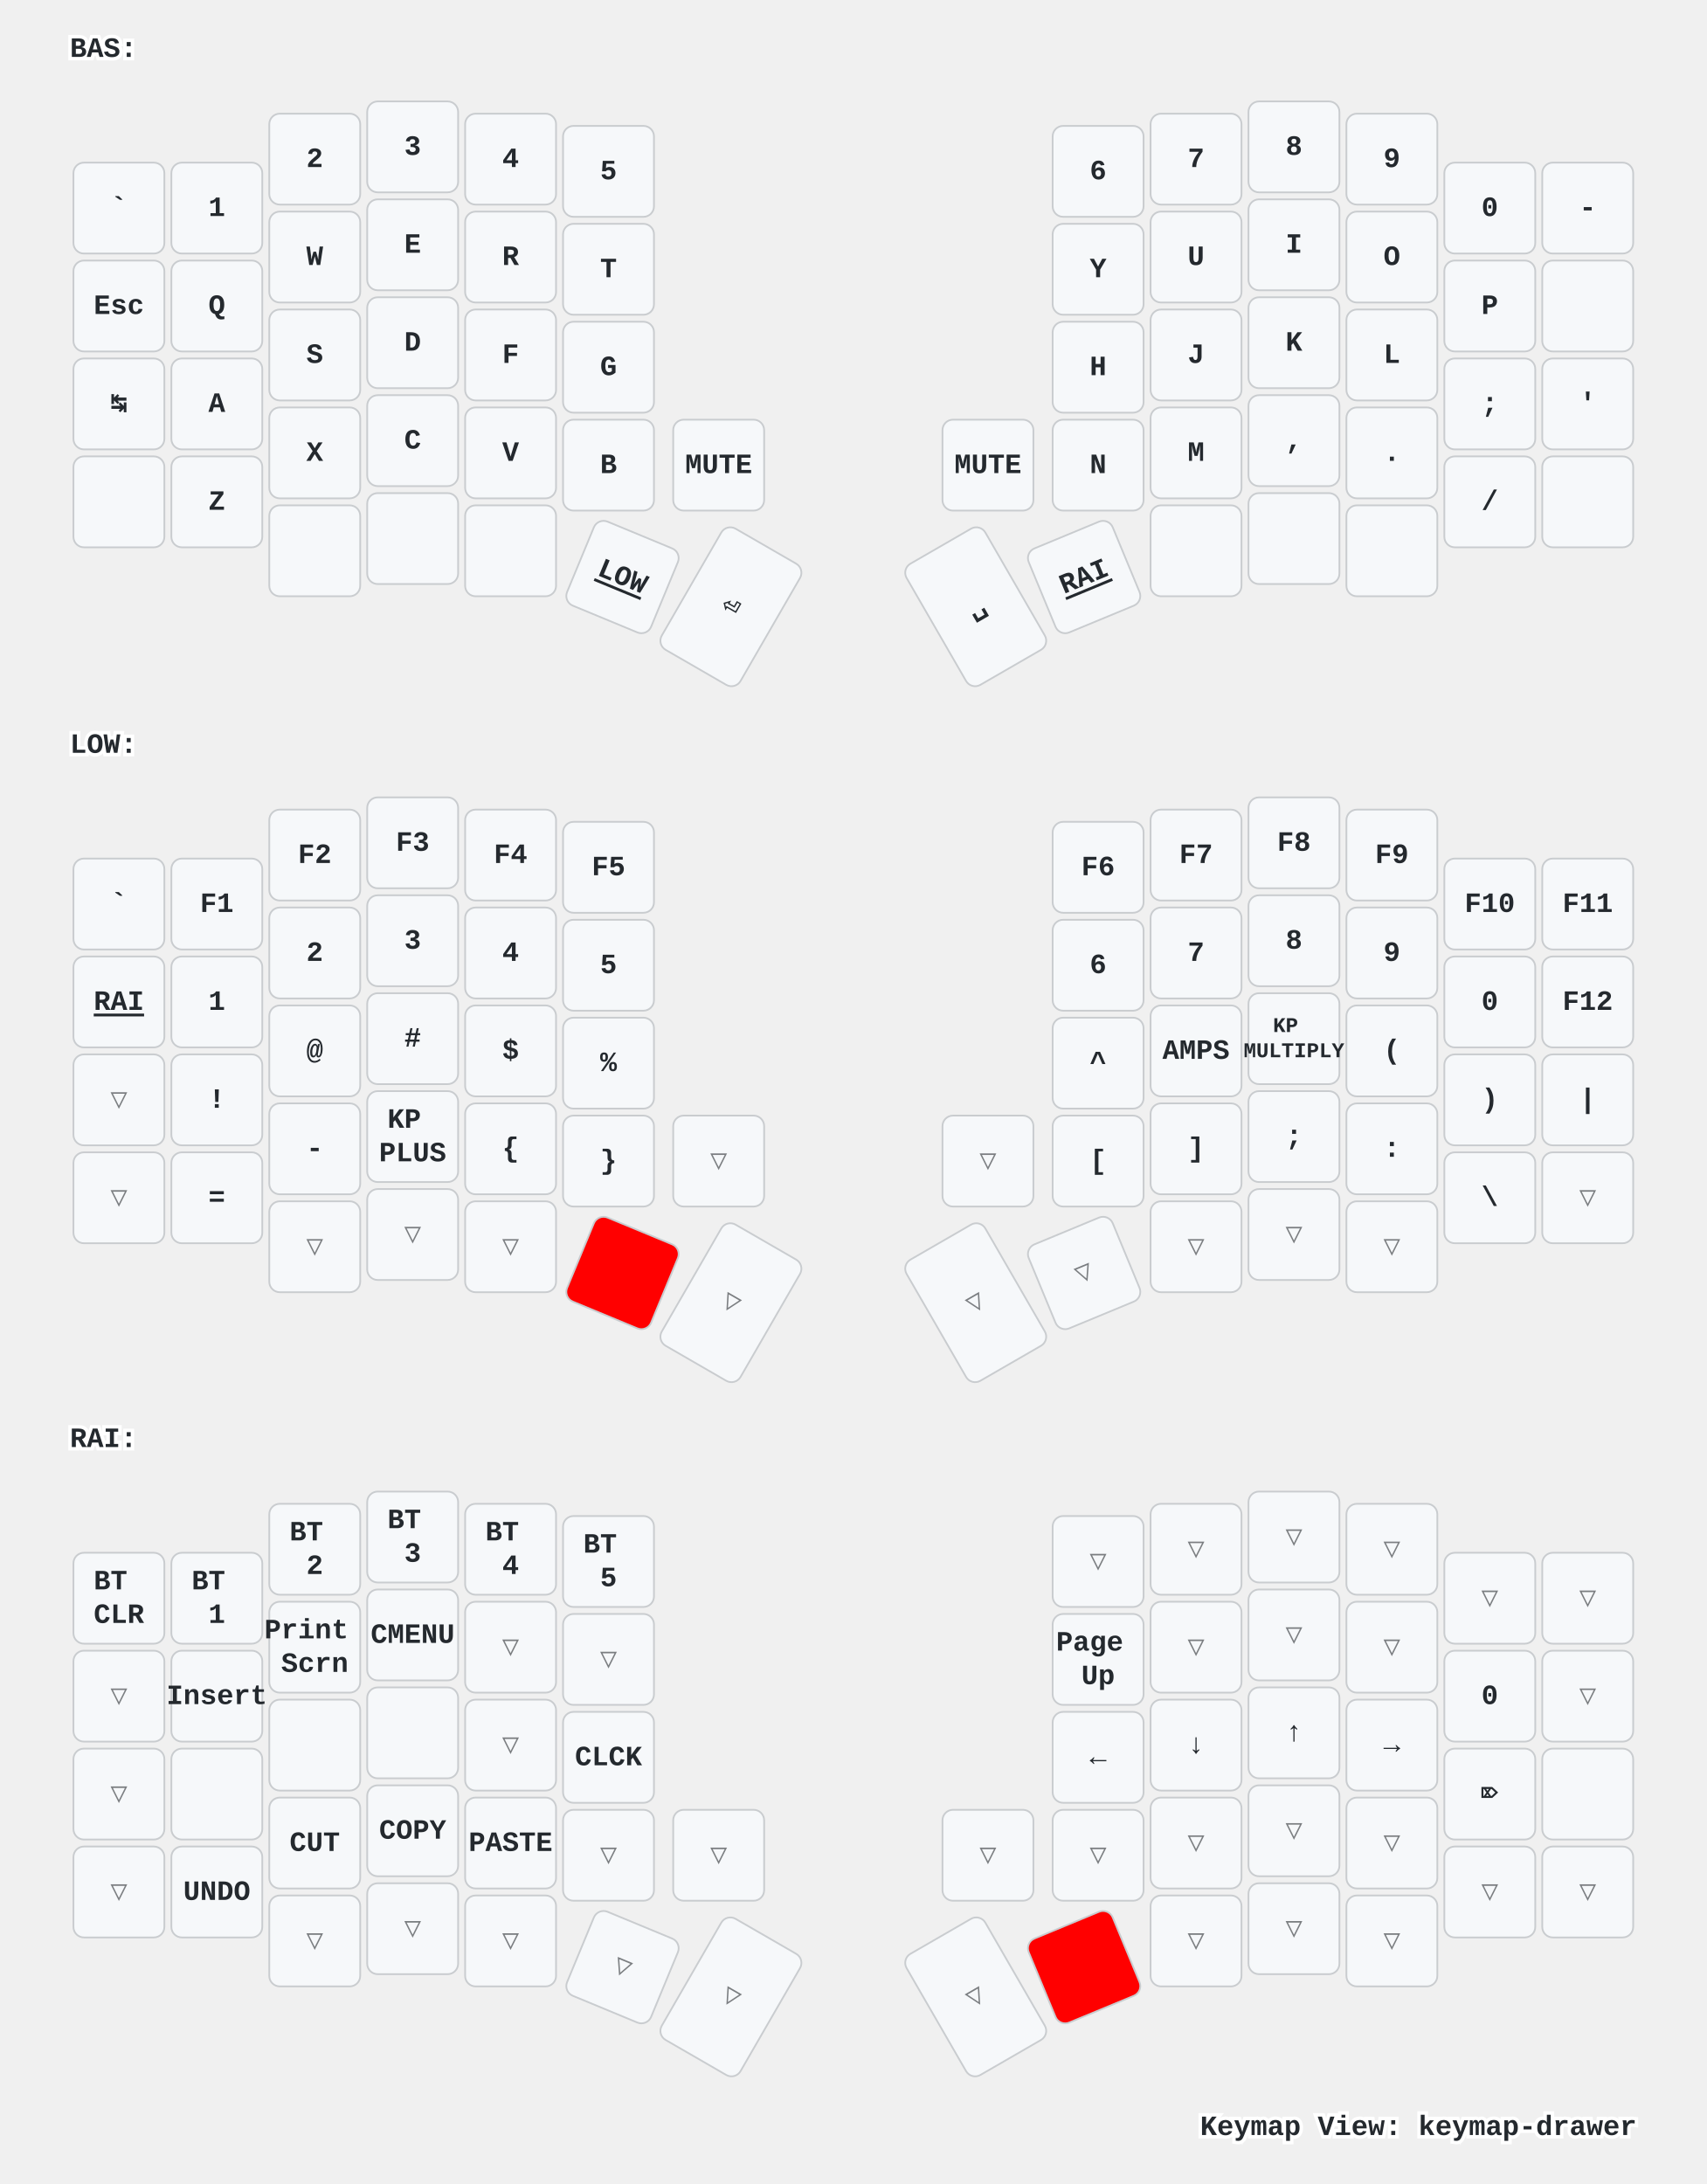
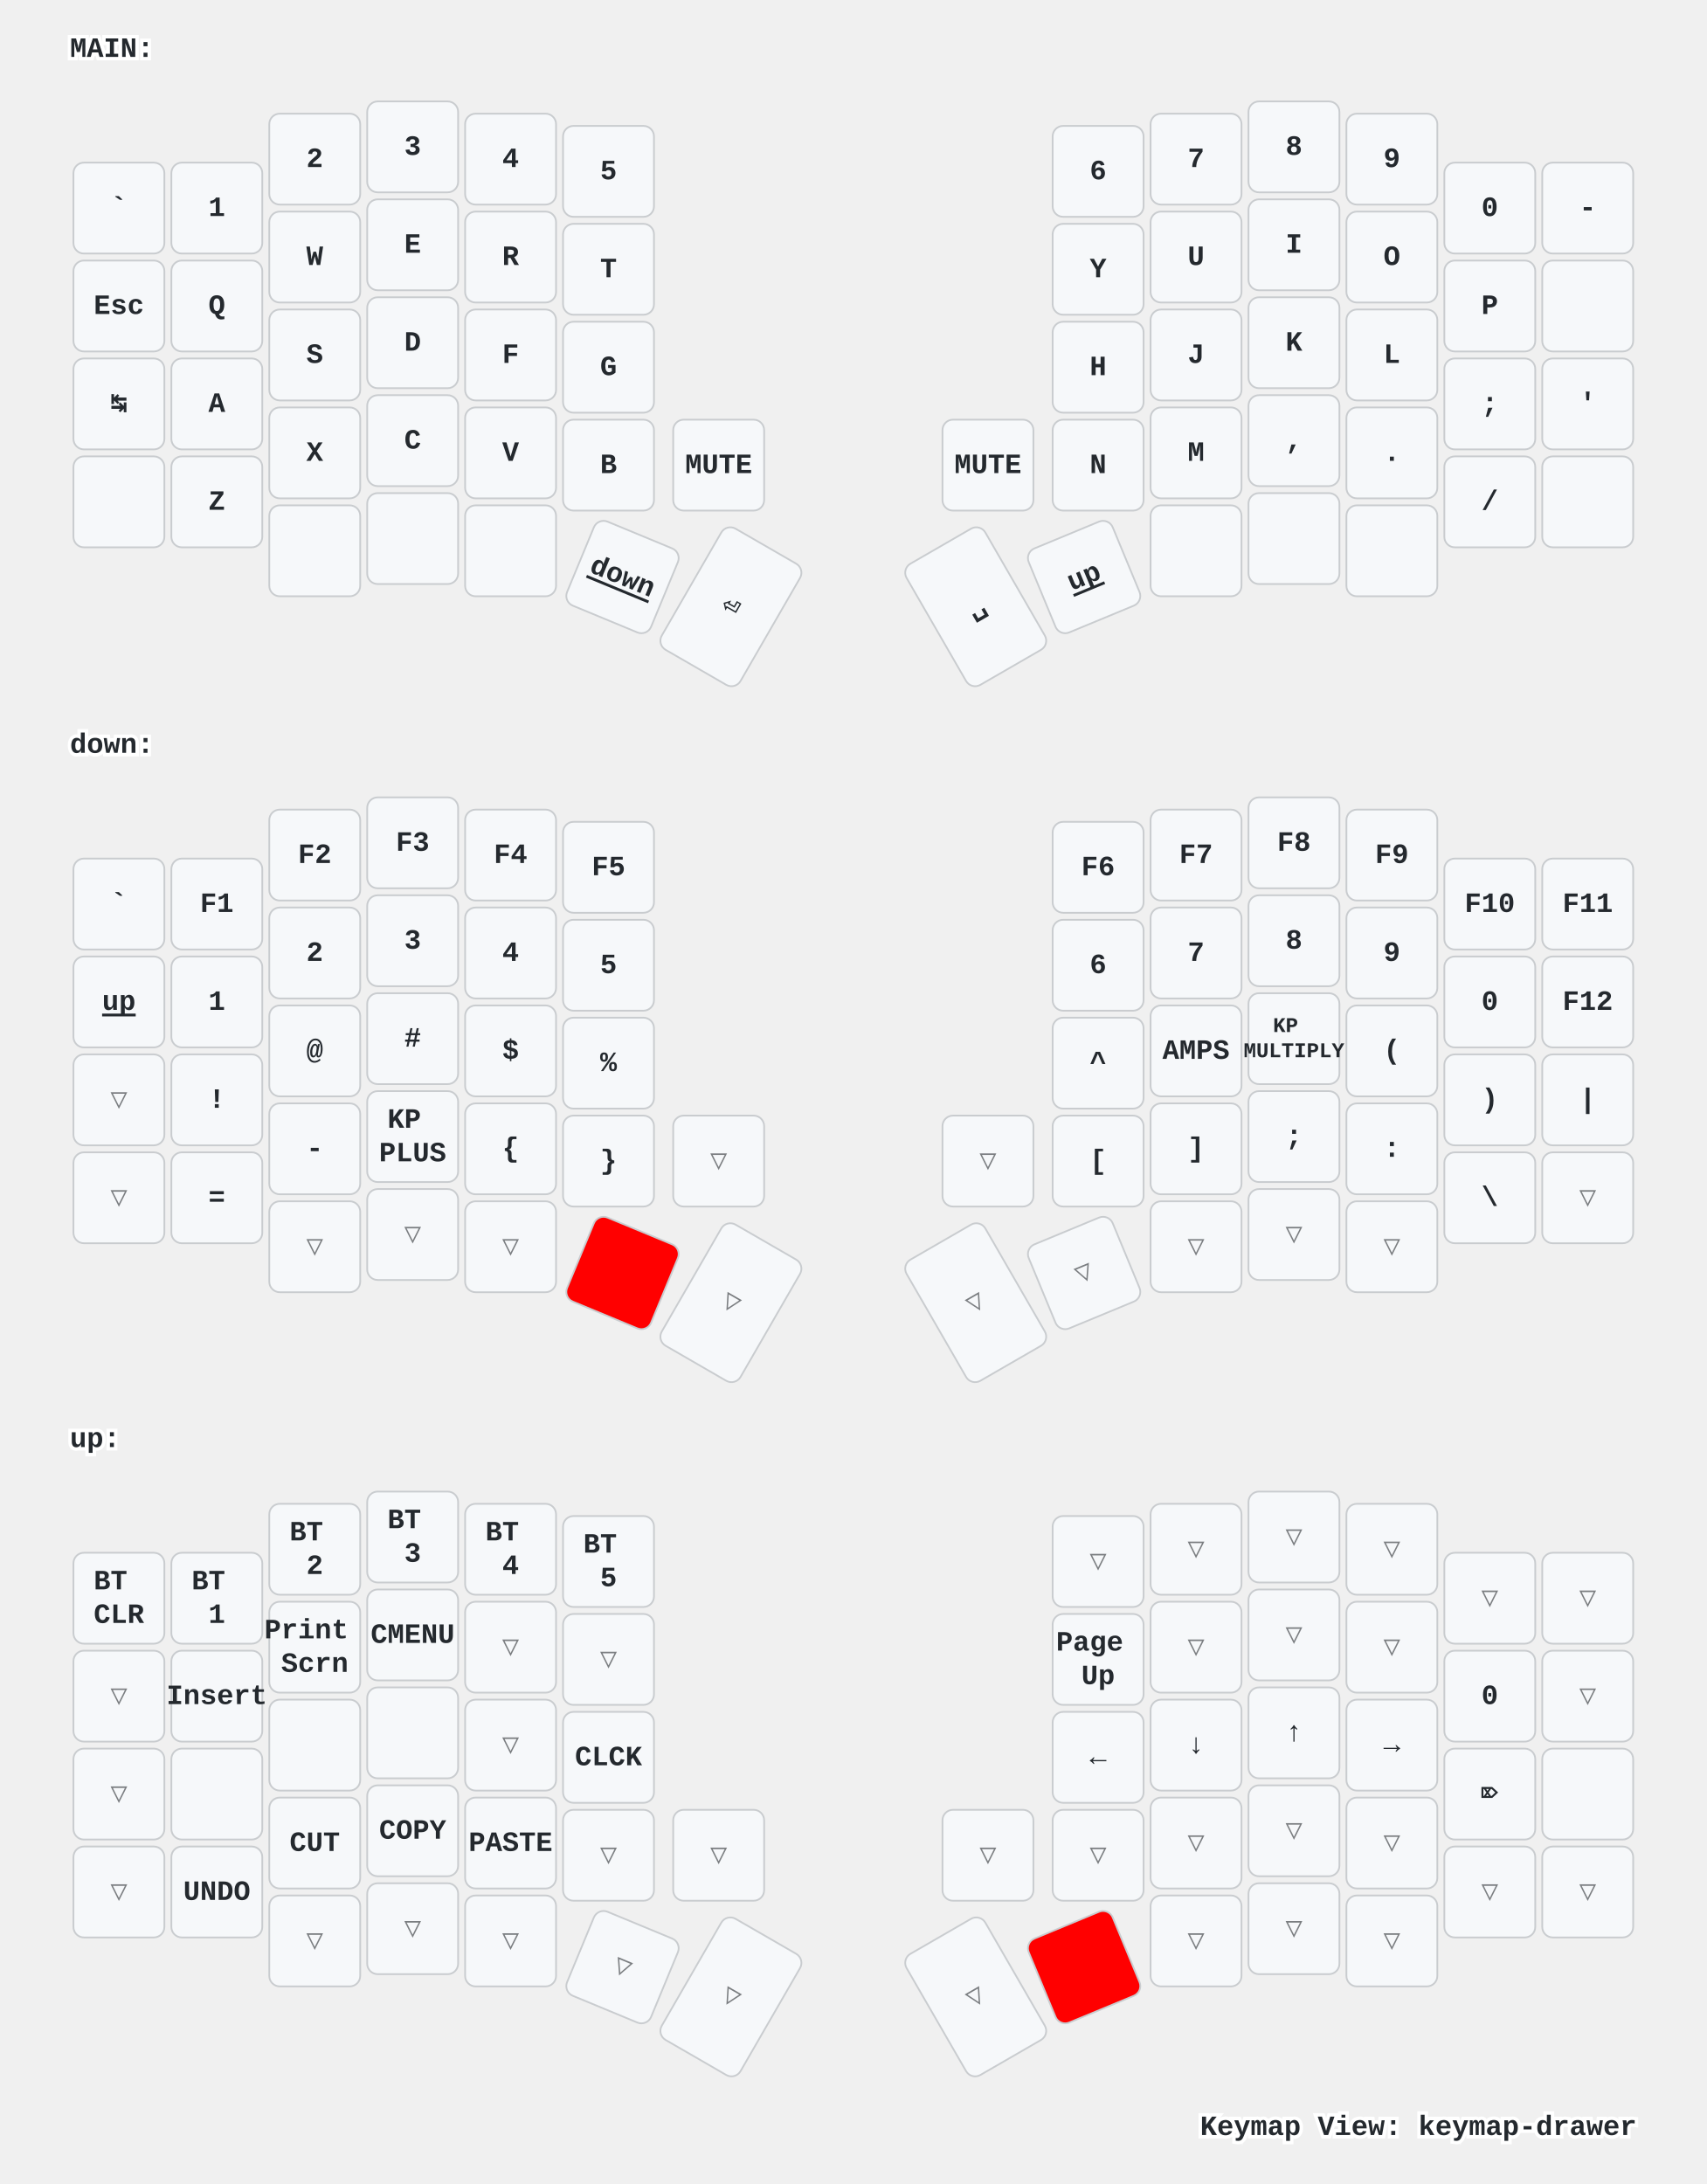
<svg xmlns="http://www.w3.org/2000/svg" xmlns:xlink="http://www.w3.org/1999/xlink" width="976" height="1249" viewBox="0 0 976 1249" class="keymap">
  <defs>/* start glyphs */
<svg id="mdi:apple-keyboard-command">
      <svg id="mdi-apple-keyboard-command" viewBox="0 0 24 24">
        <path d="M6,2A4,4 0 0,1 10,6V8H14V6A4,4 0 0,1 18,2A4,4 0 0,1 22,6A4,4 0 0,1 18,10H16V14H18A4,4 0 0,1 22,18A4,4 0 0,1 18,22A4,4 0 0,1 14,18V16H10V18A4,4 0 0,1 6,22A4,4 0 0,1 2,18A4,4 0 0,1 6,14H8V10H6A4,4 0 0,1 2,6A4,4 0 0,1 6,2M16,18A2,2 0 0,0 18,20A2,2 0 0,0 20,18A2,2 0 0,0 18,16H16V18M14,10H10V14H14V10M6,16A2,2 0 0,0 4,18A2,2 0 0,0 6,20A2,2 0 0,0 8,18V16H6M8,6A2,2 0 0,0 6,4A2,2 0 0,0 4,6A2,2 0 0,0 6,8H8V6M18,8A2,2 0 0,0 20,6A2,2 0 0,0 18,4A2,2 0 0,0 16,6V8H18Z" />
      </svg>
    </svg>
    <svg id="mdi:apple-keyboard-control">
      <svg id="mdi-apple-keyboard-control" viewBox="0 0 24 24">
        <path d="M19.78,11.78L18.36,13.19L12,6.83L5.64,13.19L4.22,11.78L12,4L19.78,11.78Z" />
      </svg>
    </svg>
    <svg id="mdi:apple-keyboard-option">
      <svg id="mdi-apple-keyboard-option" viewBox="0 0 24 24">
        <path d="M3,4H9.11L16.15,18H21V20H14.88L7.84,6H3V4M14,4H21V6H14V4Z" />
      </svg>
    </svg>
    <svg id="mdi:apple-keyboard-shift">
      <svg id="mdi-apple-keyboard-shift" viewBox="0 0 24 24">
        <path d="M15,18V12H17.17L12,6.83L6.83,12H9V18H15M12,4L22,14H17V20H7V14H2L12,4Z" />
      </svg>
    </svg>
    <svg id="mdi:backspace-outline">
      <svg id="mdi-backspace-outline" viewBox="0 0 24 24">
        <path d="M19,15.59L17.59,17L14,13.41L10.41,17L9,15.59L12.59,12L9,8.41L10.41,7L14,10.59L17.59,7L19,8.41L15.41,12L19,15.59M22,3A2,2 0 0,1 24,5V19A2,2 0 0,1 22,21H7C6.31,21 5.77,20.64 5.41,20.11L0,12L5.41,3.88C5.77,3.35 6.31,3 7,3H22M22,5H7L2.28,12L7,19H22V5Z" />
      </svg>
    </svg>
  </defs>/* end glyphs */
<style>/* inherit to force styles through use tags */
svg path {
    fill: inherit;
}

/* font and background color specifications */
svg.keymap {
    font-family: SFMono-Regular,Consolas,Liberation Mono,Menlo,monospace;
    font-size: 14px;
    font-kerning: normal;
    text-rendering: optimizeLegibility;
    fill: #24292e;
}

/* default key styling */
rect.key {
    fill: #f6f8fa;
}

rect.key, rect.combo {
    stroke: #c9cccf;
    stroke-width: 1;
}

/* default key side styling, only used is draw_key_sides is set */
rect.side {
    filter: brightness(90%);
}

/* color accent for combo boxes */
rect.combo, rect.combo-separate {
    fill: #cdf;
}

/* color accent for held keys */
rect.held, rect.combo.held {
    fill: #fdd;
}

/* color accent for ghost (optional) keys */
rect.ghost, rect.combo.ghost {
    stroke-dasharray: 4, 4;
    stroke-width: 2;
}

text {
    text-anchor: middle;
    dominant-baseline: middle;
}

/* styling for layer labels */
text.label {
    font-weight: bold;
    text-anchor: start;
    stroke: white;
    stroke-width: 4;
    paint-order: stroke;
}

/* styling for optional footer */
text.footer {
    text-anchor: end;
    dominant-baseline: auto;
    stroke: white;
    stroke-width: 4;
    paint-order: stroke;
}

/* styling for combo tap, and key non-tap label text */
text.combo, text.hold, text.shifted, text.left, text.right {
    font-size: 11px;
}

text.hold {
    text-anchor: middle;
    dominant-baseline: auto;
}

text.shifted {
    text-anchor: middle;
    dominant-baseline: hanging;
}

text.left {
    text-anchor: start;
}

text.right {
    text-anchor: end;
}

text.layer-activator {
    text-decoration: underline;
}

/* styling for hold/shifted label text in combo box */
text.combo.hold, text.combo.shifted, text.combo.left, text.combo.right {
    font-size: 8px;
}

/* lighter symbol for transparent keys */
text.trans {
    fill: #7b7e81;
}

/* styling for combo dendrons */
path.combo {
    stroke-width: 1;
    stroke: gray;
    fill: none;
}

/* Start Tabler Icons Cleanup */
/* cannot use height/width with glyphs */
.icon-tabler &gt; path {
    fill: inherit;
    stroke: inherit;
    stroke-width: 2;
}
/* hide tabler's default box */
.icon-tabler &gt; path[stroke="none"][fill="none"] {
    visibility: hidden;
}
/* End Tabler Icons Cleanup */

/* For default sytles, see https://github.com/caksoylar/keymap-drawer/blob/main/keymap_drawer/config.py#L85 */

svg.keymap {
  font-family: Ubuntu Mono, Inconsolata, Consolas, Liberation Mono, Menlo, monospace;
  font-size: 16px;
  font-weight: bold;
  text-rendering: optimizeLegibility;
}

/* Color accent for held keys
red = #f00
green = #0f0
blue = #00f
yellow = #ff0
cyan = #0ff
magenta = #f0f
white = #fff
black = #000
grey = #888
light grey = #ccc
#ffc
*/
rect.held, rect.combo.held {
    fill: #f00;
}

/* Technique borrowed and extended from https://github.com/englmaxi/zmk-config/blob/master/keymap-drawer/config.yaml */
.sym_sub_text.tap {
  translate: -5px 2px;
  font-size: 20px;
}
.sym_sub_text.shifted {
  translate: 10px 13px;
  font-size: 10px;
  opacity: 1.0;
}
.combo.sym_sub_text.tap {
  translate: -1px 1px;
}
.combo.sym_sub_text.shifted {
  translate: 7px 5px;
  font-size: 10px;
  opacity: 1.0;
}

/* Toggle */
.toggle.shifted {
  translate: -10px 12px;
}

.toggle.hold {
  translate: 13px -23px;
}

/* Variant for tap-dances */
.tap_dance.tap {
  translate: -7px 0px;
  font-size: 12px;
}
.tap_dance.shifted {
  translate: 7px 17px;
  font-size: 12px;
  opacity: 1.0;
}

/* Variant for symbol next to symbol */
.sym_by_sym.tap {
  translate: -6px 0px;
}
.sym_by_sym.shifted {
  translate: 10px 12px;
  opacity: 1.0;
}

.combo.sym_by_sym.tap {
  translate: -35px 0px;
}
.combo.sym_by_sym.shifted {
  translate: 35px 20px;
  opacity: 1.0;
}

.combo.sym_by_sym.hold {
  visibility: hidden;
}

/* hide hold box for combo sym_by_sym */
.combo.sym_by_sym.hold &gt; path[stroke="none"][fill="none"] {
  visibility: hidden;
}
</style>
-   <g transform="translate(40, 0)" class="layer-BAS">
-     <text x="0" y="28" class="label" id="BAS">BAS:</text>
+   <g transform="translate(40, 0)" class="layer-MAIN">
+     <text x="0" y="28" class="label" id="MAIN">MAIN:</text>
    <g transform="translate(0, 56)">
      <g transform="translate(28, 63)" class="key keypos-0">
        <rect rx="6" ry="6" x="-26" y="-26" width="52" height="52" class="key" />
        <text x="0" y="0" class="key tap">`</text>
      </g>
      <g transform="translate(84, 63)" class="key keypos-1">
        <rect rx="6" ry="6" x="-26" y="-26" width="52" height="52" class="key" />
        <text x="0" y="0" class="key tap">1</text>
      </g>
      <g transform="translate(140, 35)" class="key keypos-2">
        <rect rx="6" ry="6" x="-26" y="-26" width="52" height="52" class="key" />
        <text x="0" y="0" class="key tap">2</text>
      </g>
      <g transform="translate(196, 28)" class="key keypos-3">
        <rect rx="6" ry="6" x="-26" y="-26" width="52" height="52" class="key" />
        <text x="0" y="0" class="key tap">3</text>
      </g>
      <g transform="translate(252, 35)" class="key keypos-4">
        <rect rx="6" ry="6" x="-26" y="-26" width="52" height="52" class="key" />
        <text x="0" y="0" class="key tap">4</text>
      </g>
      <g transform="translate(308, 42)" class="key keypos-5">
        <rect rx="6" ry="6" x="-26" y="-26" width="52" height="52" class="key" />
        <text x="0" y="0" class="key tap">5</text>
      </g>
      <g transform="translate(588, 42)" class="key keypos-6">
        <rect rx="6" ry="6" x="-26" y="-26" width="52" height="52" class="key" />
        <text x="0" y="0" class="key tap">6</text>
      </g>
      <g transform="translate(644, 35)" class="key keypos-7">
        <rect rx="6" ry="6" x="-26" y="-26" width="52" height="52" class="key" />
        <text x="0" y="0" class="key tap">7</text>
      </g>
      <g transform="translate(700, 28)" class="key keypos-8">
        <rect rx="6" ry="6" x="-26" y="-26" width="52" height="52" class="key" />
        <text x="0" y="0" class="key tap">8</text>
      </g>
      <g transform="translate(756, 35)" class="key keypos-9">
        <rect rx="6" ry="6" x="-26" y="-26" width="52" height="52" class="key" />
        <text x="0" y="0" class="key tap">9</text>
      </g>
      <g transform="translate(812, 63)" class="key keypos-10">
        <rect rx="6" ry="6" x="-26" y="-26" width="52" height="52" class="key" />
        <text x="0" y="0" class="key tap">0</text>
      </g>
      <g transform="translate(868, 63)" class="key keypos-11">
        <rect rx="6" ry="6" x="-26" y="-26" width="52" height="52" class="key" />
        <text x="0" y="0" class="key tap">-</text>
      </g>
      <g transform="translate(28, 119)" class="key keypos-12">
        <rect rx="6" ry="6" x="-26" y="-26" width="52" height="52" class="key" />
        <text x="0" y="0" class="key tap">Esc</text>
      </g>
      <g transform="translate(84, 119)" class="key keypos-13">
        <rect rx="6" ry="6" x="-26" y="-26" width="52" height="52" class="key" />
        <text x="0" y="0" class="key tap">Q</text>
      </g>
      <g transform="translate(140, 91)" class="key keypos-14">
        <rect rx="6" ry="6" x="-26" y="-26" width="52" height="52" class="key" />
        <text x="0" y="0" class="key tap">W</text>
      </g>
      <g transform="translate(196, 84)" class="key keypos-15">
        <rect rx="6" ry="6" x="-26" y="-26" width="52" height="52" class="key" />
        <text x="0" y="0" class="key tap">E</text>
      </g>
      <g transform="translate(252, 91)" class="key keypos-16">
        <rect rx="6" ry="6" x="-26" y="-26" width="52" height="52" class="key" />
        <text x="0" y="0" class="key tap">R</text>
      </g>
      <g transform="translate(308, 98)" class="key keypos-17">
        <rect rx="6" ry="6" x="-26" y="-26" width="52" height="52" class="key" />
        <text x="0" y="0" class="key tap">T</text>
      </g>
      <g transform="translate(588, 98)" class="key keypos-18">
        <rect rx="6" ry="6" x="-26" y="-26" width="52" height="52" class="key" />
        <text x="0" y="0" class="key tap">Y</text>
      </g>
      <g transform="translate(644, 91)" class="key keypos-19">
        <rect rx="6" ry="6" x="-26" y="-26" width="52" height="52" class="key" />
        <text x="0" y="0" class="key tap">U</text>
      </g>
      <g transform="translate(700, 84)" class="key keypos-20">
        <rect rx="6" ry="6" x="-26" y="-26" width="52" height="52" class="key" />
        <text x="0" y="0" class="key tap">I</text>
      </g>
      <g transform="translate(756, 91)" class="key keypos-21">
        <rect rx="6" ry="6" x="-26" y="-26" width="52" height="52" class="key" />
        <text x="0" y="0" class="key tap">O</text>
      </g>
      <g transform="translate(812, 119)" class="key keypos-22">
        <rect rx="6" ry="6" x="-26" y="-26" width="52" height="52" class="key" />
        <text x="0" y="0" class="key tap">P</text>
      </g>
      <g transform="translate(868, 119)" class="key keypos-23">
        <rect rx="6" ry="6" x="-26" y="-26" width="52" height="52" class="key" />
        <use href="#mdi:backspace-outline" xlink:href="#mdi:backspace-outline" x="-9" y="-9" height="18" width="18.0" class="key tap glyph mdi:backspace-outline" />
      </g>
      <g transform="translate(28, 175)" class="key keypos-24">
        <rect rx="6" ry="6" x="-26" y="-26" width="52" height="52" class="key" />
        <text x="0" y="0" class="key tap">↹</text>
      </g>
      <g transform="translate(84, 175)" class="key keypos-25">
        <rect rx="6" ry="6" x="-26" y="-26" width="52" height="52" class="key" />
        <text x="0" y="0" class="key tap">A</text>
      </g>
      <g transform="translate(140, 147)" class="key keypos-26">
        <rect rx="6" ry="6" x="-26" y="-26" width="52" height="52" class="key" />
        <text x="0" y="0" class="key tap">S</text>
      </g>
      <g transform="translate(196, 140)" class="key keypos-27">
        <rect rx="6" ry="6" x="-26" y="-26" width="52" height="52" class="key" />
        <text x="0" y="0" class="key tap">D</text>
      </g>
      <g transform="translate(252, 147)" class="key keypos-28">
        <rect rx="6" ry="6" x="-26" y="-26" width="52" height="52" class="key" />
        <text x="0" y="0" class="key tap">F</text>
      </g>
      <g transform="translate(308, 154)" class="key keypos-29">
        <rect rx="6" ry="6" x="-26" y="-26" width="52" height="52" class="key" />
        <text x="0" y="0" class="key tap">G</text>
      </g>
      <g transform="translate(588, 154)" class="key keypos-30">
        <rect rx="6" ry="6" x="-26" y="-26" width="52" height="52" class="key" />
        <text x="0" y="0" class="key tap">H</text>
      </g>
      <g transform="translate(644, 147)" class="key keypos-31">
        <rect rx="6" ry="6" x="-26" y="-26" width="52" height="52" class="key" />
        <text x="0" y="0" class="key tap">J</text>
      </g>
      <g transform="translate(700, 140)" class="key keypos-32">
        <rect rx="6" ry="6" x="-26" y="-26" width="52" height="52" class="key" />
        <text x="0" y="0" class="key tap">K</text>
      </g>
      <g transform="translate(756, 147)" class="key keypos-33">
        <rect rx="6" ry="6" x="-26" y="-26" width="52" height="52" class="key" />
        <text x="0" y="0" class="key tap">L</text>
      </g>
      <g transform="translate(812, 175)" class="key keypos-34">
        <rect rx="6" ry="6" x="-26" y="-26" width="52" height="52" class="key" />
        <text x="0" y="0" class="key tap">;</text>
      </g>
      <g transform="translate(868, 175)" class="key keypos-35">
        <rect rx="6" ry="6" x="-26" y="-26" width="52" height="52" class="key" />
        <text x="0" y="0" class="key tap">'</text>
      </g>
      <g transform="translate(28, 231)" class="key keypos-36">
        <rect rx="6" ry="6" x="-26" y="-26" width="52" height="52" class="key" />
        <use href="#mdi:apple-keyboard-shift" xlink:href="#mdi:apple-keyboard-shift" x="-9" y="-9" height="18" width="18.0" class="key tap glyph mdi:apple-keyboard-shift" />
      </g>
      <g transform="translate(84, 231)" class="key keypos-37">
        <rect rx="6" ry="6" x="-26" y="-26" width="52" height="52" class="key" />
        <text x="0" y="0" class="key tap">Z</text>
      </g>
      <g transform="translate(140, 203)" class="key keypos-38">
        <rect rx="6" ry="6" x="-26" y="-26" width="52" height="52" class="key" />
        <text x="0" y="0" class="key tap">X</text>
      </g>
      <g transform="translate(196, 196)" class="key keypos-39">
        <rect rx="6" ry="6" x="-26" y="-26" width="52" height="52" class="key" />
        <text x="0" y="0" class="key tap">C</text>
      </g>
      <g transform="translate(252, 203)" class="key keypos-40">
        <rect rx="6" ry="6" x="-26" y="-26" width="52" height="52" class="key" />
        <text x="0" y="0" class="key tap">V</text>
      </g>
      <g transform="translate(308, 210)" class="key keypos-41">
        <rect rx="6" ry="6" x="-26" y="-26" width="52" height="52" class="key" />
        <text x="0" y="0" class="key tap">B</text>
      </g>
      <g transform="translate(371, 210)" class="key keypos-42">
        <rect rx="6" ry="6" x="-26" y="-26" width="52" height="52" class="key" />
        <text x="0" y="0" class="key tap">MUTE</text>
      </g>
      <g transform="translate(525, 210)" class="key keypos-43">
        <rect rx="6" ry="6" x="-26" y="-26" width="52" height="52" class="key" />
        <text x="0" y="0" class="key tap">MUTE</text>
      </g>
      <g transform="translate(588, 210)" class="key keypos-44">
        <rect rx="6" ry="6" x="-26" y="-26" width="52" height="52" class="key" />
        <text x="0" y="0" class="key tap">N</text>
      </g>
      <g transform="translate(644, 203)" class="key keypos-45">
        <rect rx="6" ry="6" x="-26" y="-26" width="52" height="52" class="key" />
        <text x="0" y="0" class="key tap">M</text>
      </g>
      <g transform="translate(700, 196)" class="key keypos-46">
        <rect rx="6" ry="6" x="-26" y="-26" width="52" height="52" class="key" />
        <text x="0" y="0" class="key tap">,</text>
      </g>
      <g transform="translate(756, 203)" class="key keypos-47">
        <rect rx="6" ry="6" x="-26" y="-26" width="52" height="52" class="key" />
        <text x="0" y="0" class="key tap">.</text>
      </g>
      <g transform="translate(812, 231)" class="key keypos-48">
        <rect rx="6" ry="6" x="-26" y="-26" width="52" height="52" class="key" />
        <text x="0" y="0" class="key tap">/</text>
      </g>
      <g transform="translate(868, 231)" class="key keypos-49">
        <rect rx="6" ry="6" x="-26" y="-26" width="52" height="52" class="key" />
        <use href="#mdi:apple-keyboard-shift" xlink:href="#mdi:apple-keyboard-shift" x="-9" y="-9" height="18" width="18.0" class="key tap glyph mdi:apple-keyboard-shift" />
      </g>
      <g transform="translate(140, 259)" class="key keypos-50">
        <rect rx="6" ry="6" x="-26" y="-26" width="52" height="52" class="key" />
        <use href="#mdi:apple-keyboard-command" xlink:href="#mdi:apple-keyboard-command" x="-9" y="-9" height="18" width="18.0" class="key tap glyph mdi:apple-keyboard-command" />
      </g>
      <g transform="translate(196, 252)" class="key keypos-51">
        <rect rx="6" ry="6" x="-26" y="-26" width="52" height="52" class="key" />
        <use href="#mdi:apple-keyboard-option" xlink:href="#mdi:apple-keyboard-option" x="-9" y="-9" height="18" width="18.0" class="key tap glyph mdi:apple-keyboard-option" />
      </g>
      <g transform="translate(252, 259)" class="key keypos-52">
        <rect rx="6" ry="6" x="-26" y="-26" width="52" height="52" class="key" />
        <use href="#mdi:apple-keyboard-control" xlink:href="#mdi:apple-keyboard-control" x="-9" y="-9" height="18" width="18.0" class="key tap glyph mdi:apple-keyboard-control" />
      </g>
      <g transform="translate(316, 274) rotate(22.5)" class="key keypos-53">
        <rect rx="6" ry="6" x="-26" y="-26" width="52" height="52" class="key" />
-         <a href="#LOW">
-           <text x="0" y="0" class="key tap layer-activator">LOW</text>
+         <a href="#down">
+           <text x="0" y="0" class="key tap layer-activator">down</text>
        </a>
      </g>
      <g transform="translate(378, 291) rotate(30.0)" class="key keypos-54">
        <rect rx="6" ry="6" x="-26" y="-40" width="52" height="80" class="key" />
        <text x="0" y="0" class="key tap">⏎</text>
      </g>
      <g transform="translate(518, 291) rotate(-30.0)" class="key keypos-55">
        <rect rx="6" ry="6" x="-26" y="-40" width="52" height="80" class="key" />
        <text x="0" y="0" class="key tap">␣</text>
      </g>
      <g transform="translate(580, 274) rotate(-22.5)" class="key keypos-56">
        <rect rx="6" ry="6" x="-26" y="-26" width="52" height="52" class="key" />
-         <a href="#RAI">
-           <text x="0" y="0" class="key tap layer-activator">RAI</text>
+         <a href="#up">
+           <text x="0" y="0" class="key tap layer-activator">up</text>
        </a>
      </g>
      <g transform="translate(644, 259)" class="key keypos-57">
        <rect rx="6" ry="6" x="-26" y="-26" width="52" height="52" class="key" />
        <use href="#mdi:apple-keyboard-control" xlink:href="#mdi:apple-keyboard-control" x="-9" y="-9" height="18" width="18.0" class="key tap glyph mdi:apple-keyboard-control" />
      </g>
      <g transform="translate(700, 252)" class="key keypos-58">
        <rect rx="6" ry="6" x="-26" y="-26" width="52" height="52" class="key" />
        <use href="#mdi:apple-keyboard-option" xlink:href="#mdi:apple-keyboard-option" x="-9" y="-9" height="18" width="18.0" class="key tap glyph mdi:apple-keyboard-option" />
      </g>
      <g transform="translate(756, 259)" class="key keypos-59">
        <rect rx="6" ry="6" x="-26" y="-26" width="52" height="52" class="key" />
        <use href="#mdi:apple-keyboard-command" xlink:href="#mdi:apple-keyboard-command" x="-9" y="-9" height="18" width="18.0" class="key tap glyph mdi:apple-keyboard-command" />
      </g>
    </g>
  </g>
-   <g transform="translate(40, 398)" class="layer-LOW">
-     <text x="0" y="28" class="label" id="LOW">LOW:</text>
+   <g transform="translate(40, 398)" class="layer-down">
+     <text x="0" y="28" class="label" id="down">down:</text>
    <g transform="translate(0, 56)">
      <g transform="translate(28, 63)" class="key keypos-0">
        <rect rx="6" ry="6" x="-26" y="-26" width="52" height="52" class="key" />
        <text x="0" y="0" class="key tap">`</text>
      </g>
      <g transform="translate(84, 63)" class="key keypos-1">
        <rect rx="6" ry="6" x="-26" y="-26" width="52" height="52" class="key" />
        <text x="0" y="0" class="key tap">F1</text>
      </g>
      <g transform="translate(140, 35)" class="key keypos-2">
        <rect rx="6" ry="6" x="-26" y="-26" width="52" height="52" class="key" />
        <text x="0" y="0" class="key tap">F2</text>
      </g>
      <g transform="translate(196, 28)" class="key keypos-3">
        <rect rx="6" ry="6" x="-26" y="-26" width="52" height="52" class="key" />
        <text x="0" y="0" class="key tap">F3</text>
      </g>
      <g transform="translate(252, 35)" class="key keypos-4">
        <rect rx="6" ry="6" x="-26" y="-26" width="52" height="52" class="key" />
        <text x="0" y="0" class="key tap">F4</text>
      </g>
      <g transform="translate(308, 42)" class="key keypos-5">
        <rect rx="6" ry="6" x="-26" y="-26" width="52" height="52" class="key" />
        <text x="0" y="0" class="key tap">F5</text>
      </g>
      <g transform="translate(588, 42)" class="key keypos-6">
        <rect rx="6" ry="6" x="-26" y="-26" width="52" height="52" class="key" />
        <text x="0" y="0" class="key tap">F6</text>
      </g>
      <g transform="translate(644, 35)" class="key keypos-7">
        <rect rx="6" ry="6" x="-26" y="-26" width="52" height="52" class="key" />
        <text x="0" y="0" class="key tap">F7</text>
      </g>
      <g transform="translate(700, 28)" class="key keypos-8">
        <rect rx="6" ry="6" x="-26" y="-26" width="52" height="52" class="key" />
        <text x="0" y="0" class="key tap">F8</text>
      </g>
      <g transform="translate(756, 35)" class="key keypos-9">
        <rect rx="6" ry="6" x="-26" y="-26" width="52" height="52" class="key" />
        <text x="0" y="0" class="key tap">F9</text>
      </g>
      <g transform="translate(812, 63)" class="key keypos-10">
        <rect rx="6" ry="6" x="-26" y="-26" width="52" height="52" class="key" />
        <text x="0" y="0" class="key tap">F10</text>
      </g>
      <g transform="translate(868, 63)" class="key keypos-11">
        <rect rx="6" ry="6" x="-26" y="-26" width="52" height="52" class="key" />
        <text x="0" y="0" class="key tap">F11</text>
      </g>
      <g transform="translate(28, 119)" class="key keypos-12">
        <rect rx="6" ry="6" x="-26" y="-26" width="52" height="52" class="key" />
-         <a href="#RAI">
-           <text x="0" y="0" class="key tap layer-activator">RAI</text>
+         <a href="#up">
+           <text x="0" y="0" class="key tap layer-activator">up</text>
        </a>
      </g>
      <g transform="translate(84, 119)" class="key keypos-13">
        <rect rx="6" ry="6" x="-26" y="-26" width="52" height="52" class="key" />
        <text x="0" y="0" class="key tap">1</text>
      </g>
      <g transform="translate(140, 91)" class="key keypos-14">
        <rect rx="6" ry="6" x="-26" y="-26" width="52" height="52" class="key" />
        <text x="0" y="0" class="key tap">2</text>
      </g>
      <g transform="translate(196, 84)" class="key keypos-15">
        <rect rx="6" ry="6" x="-26" y="-26" width="52" height="52" class="key" />
        <text x="0" y="0" class="key tap">3</text>
      </g>
      <g transform="translate(252, 91)" class="key keypos-16">
        <rect rx="6" ry="6" x="-26" y="-26" width="52" height="52" class="key" />
        <text x="0" y="0" class="key tap">4</text>
      </g>
      <g transform="translate(308, 98)" class="key keypos-17">
        <rect rx="6" ry="6" x="-26" y="-26" width="52" height="52" class="key" />
        <text x="0" y="0" class="key tap">5</text>
      </g>
      <g transform="translate(588, 98)" class="key keypos-18">
        <rect rx="6" ry="6" x="-26" y="-26" width="52" height="52" class="key" />
        <text x="0" y="0" class="key tap">6</text>
      </g>
      <g transform="translate(644, 91)" class="key keypos-19">
        <rect rx="6" ry="6" x="-26" y="-26" width="52" height="52" class="key" />
        <text x="0" y="0" class="key tap">7</text>
      </g>
      <g transform="translate(700, 84)" class="key keypos-20">
        <rect rx="6" ry="6" x="-26" y="-26" width="52" height="52" class="key" />
        <text x="0" y="0" class="key tap">8</text>
      </g>
      <g transform="translate(756, 91)" class="key keypos-21">
        <rect rx="6" ry="6" x="-26" y="-26" width="52" height="52" class="key" />
        <text x="0" y="0" class="key tap">9</text>
      </g>
      <g transform="translate(812, 119)" class="key keypos-22">
        <rect rx="6" ry="6" x="-26" y="-26" width="52" height="52" class="key" />
        <text x="0" y="0" class="key tap">0</text>
      </g>
      <g transform="translate(868, 119)" class="key keypos-23">
        <rect rx="6" ry="6" x="-26" y="-26" width="52" height="52" class="key" />
        <text x="0" y="0" class="key tap">F12</text>
      </g>
      <g transform="translate(28, 175)" class="key trans keypos-24">
        <rect rx="6" ry="6" x="-26" y="-26" width="52" height="52" class="key trans" />
        <text x="0" y="0" class="key trans tap">▽</text>
      </g>
      <g transform="translate(84, 175)" class="key keypos-25">
        <rect rx="6" ry="6" x="-26" y="-26" width="52" height="52" class="key" />
        <text x="0" y="0" class="key tap">!</text>
      </g>
      <g transform="translate(140, 147)" class="key keypos-26">
        <rect rx="6" ry="6" x="-26" y="-26" width="52" height="52" class="key" />
        <text x="0" y="0" class="key tap">@</text>
      </g>
      <g transform="translate(196, 140)" class="key keypos-27">
        <rect rx="6" ry="6" x="-26" y="-26" width="52" height="52" class="key" />
        <text x="0" y="0" class="key tap">#</text>
      </g>
      <g transform="translate(252, 147)" class="key keypos-28">
        <rect rx="6" ry="6" x="-26" y="-26" width="52" height="52" class="key" />
        <text x="0" y="0" class="key tap">$</text>
      </g>
      <g transform="translate(308, 154)" class="key keypos-29">
        <rect rx="6" ry="6" x="-26" y="-26" width="52" height="52" class="key" />
        <text x="0" y="0" class="key tap">%</text>
      </g>
      <g transform="translate(588, 154)" class="key keypos-30">
        <rect rx="6" ry="6" x="-26" y="-26" width="52" height="52" class="key" />
        <text x="0" y="0" class="key tap">^</text>
      </g>
      <g transform="translate(644, 147)" class="key keypos-31">
        <rect rx="6" ry="6" x="-26" y="-26" width="52" height="52" class="key" />
        <text x="0" y="0" class="key tap">AMPS</text>
      </g>
      <g transform="translate(700, 140)" class="key keypos-32">
        <rect rx="6" ry="6" x="-26" y="-26" width="52" height="52" class="key" />
        <text x="0" y="0" class="key tap">
          <tspan x="0" dy="-0.6em" style="font-size: 75%">KP</tspan>
          <tspan x="0" dy="1.2em" style="font-size: 75%">MULTIPLY</tspan>
        </text>
      </g>
      <g transform="translate(756, 147)" class="key keypos-33">
        <rect rx="6" ry="6" x="-26" y="-26" width="52" height="52" class="key" />
        <text x="0" y="0" class="key tap">(</text>
      </g>
      <g transform="translate(812, 175)" class="key keypos-34">
        <rect rx="6" ry="6" x="-26" y="-26" width="52" height="52" class="key" />
        <text x="0" y="0" class="key tap">)</text>
      </g>
      <g transform="translate(868, 175)" class="key keypos-35">
        <rect rx="6" ry="6" x="-26" y="-26" width="52" height="52" class="key" />
        <text x="0" y="0" class="key tap">|</text>
      </g>
      <g transform="translate(28, 231)" class="key trans keypos-36">
        <rect rx="6" ry="6" x="-26" y="-26" width="52" height="52" class="key trans" />
        <text x="0" y="0" class="key trans tap">▽</text>
      </g>
      <g transform="translate(84, 231)" class="key keypos-37">
        <rect rx="6" ry="6" x="-26" y="-26" width="52" height="52" class="key" />
        <text x="0" y="0" class="key tap">=</text>
      </g>
      <g transform="translate(140, 203)" class="key keypos-38">
        <rect rx="6" ry="6" x="-26" y="-26" width="52" height="52" class="key" />
        <text x="0" y="0" class="key tap">-</text>
      </g>
      <g transform="translate(196, 196)" class="key keypos-39">
        <rect rx="6" ry="6" x="-26" y="-26" width="52" height="52" class="key" />
        <text x="0" y="0" class="key tap">
          <tspan x="0" dy="-0.6em">KP</tspan>
          <tspan x="0" dy="1.2em">PLUS</tspan>
        </text>
      </g>
      <g transform="translate(252, 203)" class="key keypos-40">
        <rect rx="6" ry="6" x="-26" y="-26" width="52" height="52" class="key" />
        <text x="0" y="0" class="key tap">{</text>
      </g>
      <g transform="translate(308, 210)" class="key keypos-41">
        <rect rx="6" ry="6" x="-26" y="-26" width="52" height="52" class="key" />
        <text x="0" y="0" class="key tap">}</text>
      </g>
      <g transform="translate(371, 210)" class="key trans keypos-42">
        <rect rx="6" ry="6" x="-26" y="-26" width="52" height="52" class="key trans" />
        <text x="0" y="0" class="key trans tap">▽</text>
      </g>
      <g transform="translate(525, 210)" class="key trans keypos-43">
        <rect rx="6" ry="6" x="-26" y="-26" width="52" height="52" class="key trans" />
        <text x="0" y="0" class="key trans tap">▽</text>
      </g>
      <g transform="translate(588, 210)" class="key keypos-44">
        <rect rx="6" ry="6" x="-26" y="-26" width="52" height="52" class="key" />
        <text x="0" y="0" class="key tap">[</text>
      </g>
      <g transform="translate(644, 203)" class="key keypos-45">
        <rect rx="6" ry="6" x="-26" y="-26" width="52" height="52" class="key" />
        <text x="0" y="0" class="key tap">]</text>
      </g>
      <g transform="translate(700, 196)" class="key keypos-46">
        <rect rx="6" ry="6" x="-26" y="-26" width="52" height="52" class="key" />
        <text x="0" y="0" class="key tap">;</text>
      </g>
      <g transform="translate(756, 203)" class="key keypos-47">
        <rect rx="6" ry="6" x="-26" y="-26" width="52" height="52" class="key" />
        <text x="0" y="0" class="key tap">:</text>
      </g>
      <g transform="translate(812, 231)" class="key keypos-48">
        <rect rx="6" ry="6" x="-26" y="-26" width="52" height="52" class="key" />
        <text x="0" y="0" class="key tap">\</text>
      </g>
      <g transform="translate(868, 231)" class="key trans keypos-49">
        <rect rx="6" ry="6" x="-26" y="-26" width="52" height="52" class="key trans" />
        <text x="0" y="0" class="key trans tap">▽</text>
      </g>
      <g transform="translate(140, 259)" class="key trans keypos-50">
        <rect rx="6" ry="6" x="-26" y="-26" width="52" height="52" class="key trans" />
        <text x="0" y="0" class="key trans tap">▽</text>
      </g>
      <g transform="translate(196, 252)" class="key trans keypos-51">
        <rect rx="6" ry="6" x="-26" y="-26" width="52" height="52" class="key trans" />
        <text x="0" y="0" class="key trans tap">▽</text>
      </g>
      <g transform="translate(252, 259)" class="key trans keypos-52">
        <rect rx="6" ry="6" x="-26" y="-26" width="52" height="52" class="key trans" />
        <text x="0" y="0" class="key trans tap">▽</text>
      </g>
      <g transform="translate(316, 274) rotate(22.5)" class="key held keypos-53">
        <rect rx="6" ry="6" x="-26" y="-26" width="52" height="52" class="key held" />
      </g>
      <g transform="translate(378, 291) rotate(30.0)" class="key trans keypos-54">
        <rect rx="6" ry="6" x="-26" y="-40" width="52" height="80" class="key trans" />
        <text x="0" y="0" class="key trans tap">▽</text>
      </g>
      <g transform="translate(518, 291) rotate(-30.0)" class="key trans keypos-55">
        <rect rx="6" ry="6" x="-26" y="-40" width="52" height="80" class="key trans" />
        <text x="0" y="0" class="key trans tap">▽</text>
      </g>
      <g transform="translate(580, 274) rotate(-22.5)" class="key trans keypos-56">
        <rect rx="6" ry="6" x="-26" y="-26" width="52" height="52" class="key trans" />
        <text x="0" y="0" class="key trans tap">▽</text>
      </g>
      <g transform="translate(644, 259)" class="key trans keypos-57">
        <rect rx="6" ry="6" x="-26" y="-26" width="52" height="52" class="key trans" />
        <text x="0" y="0" class="key trans tap">▽</text>
      </g>
      <g transform="translate(700, 252)" class="key trans keypos-58">
        <rect rx="6" ry="6" x="-26" y="-26" width="52" height="52" class="key trans" />
        <text x="0" y="0" class="key trans tap">▽</text>
      </g>
      <g transform="translate(756, 259)" class="key trans keypos-59">
        <rect rx="6" ry="6" x="-26" y="-26" width="52" height="52" class="key trans" />
        <text x="0" y="0" class="key trans tap">▽</text>
      </g>
    </g>
  </g>
-   <g transform="translate(40, 795)" class="layer-RAI">
-     <text x="0" y="28" class="label" id="RAI">RAI:</text>
+   <g transform="translate(40, 795)" class="layer-up">
+     <text x="0" y="28" class="label" id="up">up:</text>
    <g transform="translate(0, 56)">
      <g transform="translate(28, 63)" class="key keypos-0">
        <rect rx="6" ry="6" x="-26" y="-26" width="52" height="52" class="key" />
        <text x="0" y="0" class="key tap">
          <tspan x="0" dy="-0.6em">BT</tspan>
          <tspan x="0" dy="1.2em">CLR</tspan>
        </text>
      </g>
      <g transform="translate(84, 63)" class="key keypos-1">
        <rect rx="6" ry="6" x="-26" y="-26" width="52" height="52" class="key" />
        <text x="0" y="0" class="key tap">
          <tspan x="0" dy="-0.6em">BT</tspan>
          <tspan x="0" dy="1.2em">1</tspan>
        </text>
      </g>
      <g transform="translate(140, 35)" class="key keypos-2">
        <rect rx="6" ry="6" x="-26" y="-26" width="52" height="52" class="key" />
        <text x="0" y="0" class="key tap">
          <tspan x="0" dy="-0.6em">BT</tspan>
          <tspan x="0" dy="1.2em">2</tspan>
        </text>
      </g>
      <g transform="translate(196, 28)" class="key keypos-3">
        <rect rx="6" ry="6" x="-26" y="-26" width="52" height="52" class="key" />
        <text x="0" y="0" class="key tap">
          <tspan x="0" dy="-0.6em">BT</tspan>
          <tspan x="0" dy="1.2em">3</tspan>
        </text>
      </g>
      <g transform="translate(252, 35)" class="key keypos-4">
        <rect rx="6" ry="6" x="-26" y="-26" width="52" height="52" class="key" />
        <text x="0" y="0" class="key tap">
          <tspan x="0" dy="-0.6em">BT</tspan>
          <tspan x="0" dy="1.2em">4</tspan>
        </text>
      </g>
      <g transform="translate(308, 42)" class="key keypos-5">
        <rect rx="6" ry="6" x="-26" y="-26" width="52" height="52" class="key" />
        <text x="0" y="0" class="key tap">
          <tspan x="0" dy="-0.6em">BT</tspan>
          <tspan x="0" dy="1.2em">5</tspan>
        </text>
      </g>
      <g transform="translate(588, 42)" class="key trans keypos-6">
        <rect rx="6" ry="6" x="-26" y="-26" width="52" height="52" class="key trans" />
        <text x="0" y="0" class="key trans tap">▽</text>
      </g>
      <g transform="translate(644, 35)" class="key trans keypos-7">
        <rect rx="6" ry="6" x="-26" y="-26" width="52" height="52" class="key trans" />
        <text x="0" y="0" class="key trans tap">▽</text>
      </g>
      <g transform="translate(700, 28)" class="key trans keypos-8">
        <rect rx="6" ry="6" x="-26" y="-26" width="52" height="52" class="key trans" />
        <text x="0" y="0" class="key trans tap">▽</text>
      </g>
      <g transform="translate(756, 35)" class="key trans keypos-9">
        <rect rx="6" ry="6" x="-26" y="-26" width="52" height="52" class="key trans" />
        <text x="0" y="0" class="key trans tap">▽</text>
      </g>
      <g transform="translate(812, 63)" class="key trans keypos-10">
        <rect rx="6" ry="6" x="-26" y="-26" width="52" height="52" class="key trans" />
        <text x="0" y="0" class="key trans tap">▽</text>
      </g>
      <g transform="translate(868, 63)" class="key trans keypos-11">
        <rect rx="6" ry="6" x="-26" y="-26" width="52" height="52" class="key trans" />
        <text x="0" y="0" class="key trans tap">▽</text>
      </g>
      <g transform="translate(28, 119)" class="key trans keypos-12">
        <rect rx="6" ry="6" x="-26" y="-26" width="52" height="52" class="key trans" />
        <text x="0" y="0" class="key trans tap">▽</text>
      </g>
      <g transform="translate(84, 119)" class="key keypos-13">
        <rect rx="6" ry="6" x="-26" y="-26" width="52" height="52" class="key" />
        <text x="0" y="0" class="key tap">Insert</text>
      </g>
      <g transform="translate(140, 91)" class="key keypos-14">
        <rect rx="6" ry="6" x="-26" y="-26" width="52" height="52" class="key" />
        <text x="0" y="0" class="key tap">
          <tspan x="0" dy="-0.6em">Print</tspan>
          <tspan x="0" dy="1.2em">Scrn</tspan>
        </text>
      </g>
      <g transform="translate(196, 84)" class="key keypos-15">
        <rect rx="6" ry="6" x="-26" y="-26" width="52" height="52" class="key" />
        <text x="0" y="0" class="key tap">CMENU</text>
      </g>
      <g transform="translate(252, 91)" class="key trans keypos-16">
        <rect rx="6" ry="6" x="-26" y="-26" width="52" height="52" class="key trans" />
        <text x="0" y="0" class="key trans tap">▽</text>
      </g>
      <g transform="translate(308, 98)" class="key trans keypos-17">
        <rect rx="6" ry="6" x="-26" y="-26" width="52" height="52" class="key trans" />
        <text x="0" y="0" class="key trans tap">▽</text>
      </g>
      <g transform="translate(588, 98)" class="key keypos-18">
        <rect rx="6" ry="6" x="-26" y="-26" width="52" height="52" class="key" />
        <text x="0" y="0" class="key tap">
          <tspan x="0" dy="-0.6em">Page</tspan>
          <tspan x="0" dy="1.2em">Up</tspan>
        </text>
      </g>
      <g transform="translate(644, 91)" class="key trans keypos-19">
        <rect rx="6" ry="6" x="-26" y="-26" width="52" height="52" class="key trans" />
        <text x="0" y="0" class="key trans tap">▽</text>
      </g>
      <g transform="translate(700, 84)" class="key trans keypos-20">
        <rect rx="6" ry="6" x="-26" y="-26" width="52" height="52" class="key trans" />
        <text x="0" y="0" class="key trans tap">▽</text>
      </g>
      <g transform="translate(756, 91)" class="key trans keypos-21">
        <rect rx="6" ry="6" x="-26" y="-26" width="52" height="52" class="key trans" />
        <text x="0" y="0" class="key trans tap">▽</text>
      </g>
      <g transform="translate(812, 119)" class="key keypos-22">
        <rect rx="6" ry="6" x="-26" y="-26" width="52" height="52" class="key" />
        <text x="0" y="0" class="key tap">0</text>
      </g>
      <g transform="translate(868, 119)" class="key trans keypos-23">
        <rect rx="6" ry="6" x="-26" y="-26" width="52" height="52" class="key trans" />
        <text x="0" y="0" class="key trans tap">▽</text>
      </g>
      <g transform="translate(28, 175)" class="key trans keypos-24">
        <rect rx="6" ry="6" x="-26" y="-26" width="52" height="52" class="key trans" />
        <text x="0" y="0" class="key trans tap">▽</text>
      </g>
      <g transform="translate(84, 175)" class="key keypos-25">
        <rect rx="6" ry="6" x="-26" y="-26" width="52" height="52" class="key" />
        <use href="#mdi:apple-keyboard-option" xlink:href="#mdi:apple-keyboard-option" x="-9" y="-9" height="18" width="18.0" class="key tap glyph mdi:apple-keyboard-option" />
      </g>
      <g transform="translate(140, 147)" class="key keypos-26">
        <rect rx="6" ry="6" x="-26" y="-26" width="52" height="52" class="key" />
        <use href="#mdi:apple-keyboard-control" xlink:href="#mdi:apple-keyboard-control" x="-9" y="-9" height="18" width="18.0" class="key tap glyph mdi:apple-keyboard-control" />
      </g>
      <g transform="translate(196, 140)" class="key keypos-27">
        <rect rx="6" ry="6" x="-26" y="-26" width="52" height="52" class="key" />
        <use href="#mdi:apple-keyboard-shift" xlink:href="#mdi:apple-keyboard-shift" x="-9" y="-9" height="18" width="18.0" class="key tap glyph mdi:apple-keyboard-shift" />
      </g>
      <g transform="translate(252, 147)" class="key trans keypos-28">
        <rect rx="6" ry="6" x="-26" y="-26" width="52" height="52" class="key trans" />
        <text x="0" y="0" class="key trans tap">▽</text>
      </g>
      <g transform="translate(308, 154)" class="key keypos-29">
        <rect rx="6" ry="6" x="-26" y="-26" width="52" height="52" class="key" />
        <text x="0" y="0" class="key tap">CLCK</text>
      </g>
      <g transform="translate(588, 154)" class="key keypos-30">
        <rect rx="6" ry="6" x="-26" y="-26" width="52" height="52" class="key" />
        <text x="0" y="0" class="key tap">←</text>
      </g>
      <g transform="translate(644, 147)" class="key keypos-31">
        <rect rx="6" ry="6" x="-26" y="-26" width="52" height="52" class="key" />
        <text x="0" y="0" class="key tap">↓</text>
      </g>
      <g transform="translate(700, 140)" class="key keypos-32">
        <rect rx="6" ry="6" x="-26" y="-26" width="52" height="52" class="key" />
        <text x="0" y="0" class="key tap">↑</text>
      </g>
      <g transform="translate(756, 147)" class="key keypos-33">
        <rect rx="6" ry="6" x="-26" y="-26" width="52" height="52" class="key" />
        <text x="0" y="0" class="key tap">→</text>
      </g>
      <g transform="translate(812, 175)" class="key keypos-34">
        <rect rx="6" ry="6" x="-26" y="-26" width="52" height="52" class="key" />
        <text x="0" y="0" class="key tap">⌦</text>
      </g>
      <g transform="translate(868, 175)" class="key keypos-35">
        <rect rx="6" ry="6" x="-26" y="-26" width="52" height="52" class="key" />
        <use href="#mdi:backspace-outline" xlink:href="#mdi:backspace-outline" x="-9" y="-9" height="18" width="18.0" class="key tap glyph mdi:backspace-outline" />
      </g>
      <g transform="translate(28, 231)" class="key trans keypos-36">
        <rect rx="6" ry="6" x="-26" y="-26" width="52" height="52" class="key trans" />
        <text x="0" y="0" class="key trans tap">▽</text>
      </g>
      <g transform="translate(84, 231)" class="key keypos-37">
        <rect rx="6" ry="6" x="-26" y="-26" width="52" height="52" class="key" />
        <text x="0" y="0" class="key tap">UNDO</text>
      </g>
      <g transform="translate(140, 203)" class="key keypos-38">
        <rect rx="6" ry="6" x="-26" y="-26" width="52" height="52" class="key" />
        <text x="0" y="0" class="key tap">CUT</text>
      </g>
      <g transform="translate(196, 196)" class="key keypos-39">
        <rect rx="6" ry="6" x="-26" y="-26" width="52" height="52" class="key" />
        <text x="0" y="0" class="key tap">COPY</text>
      </g>
      <g transform="translate(252, 203)" class="key keypos-40">
        <rect rx="6" ry="6" x="-26" y="-26" width="52" height="52" class="key" />
        <text x="0" y="0" class="key tap">PASTE</text>
      </g>
      <g transform="translate(308, 210)" class="key trans keypos-41">
        <rect rx="6" ry="6" x="-26" y="-26" width="52" height="52" class="key trans" />
        <text x="0" y="0" class="key trans tap">▽</text>
      </g>
      <g transform="translate(371, 210)" class="key trans keypos-42">
        <rect rx="6" ry="6" x="-26" y="-26" width="52" height="52" class="key trans" />
        <text x="0" y="0" class="key trans tap">▽</text>
      </g>
      <g transform="translate(525, 210)" class="key trans keypos-43">
        <rect rx="6" ry="6" x="-26" y="-26" width="52" height="52" class="key trans" />
        <text x="0" y="0" class="key trans tap">▽</text>
      </g>
      <g transform="translate(588, 210)" class="key trans keypos-44">
        <rect rx="6" ry="6" x="-26" y="-26" width="52" height="52" class="key trans" />
        <text x="0" y="0" class="key trans tap">▽</text>
      </g>
      <g transform="translate(644, 203)" class="key trans keypos-45">
        <rect rx="6" ry="6" x="-26" y="-26" width="52" height="52" class="key trans" />
        <text x="0" y="0" class="key trans tap">▽</text>
      </g>
      <g transform="translate(700, 196)" class="key trans keypos-46">
        <rect rx="6" ry="6" x="-26" y="-26" width="52" height="52" class="key trans" />
        <text x="0" y="0" class="key trans tap">▽</text>
      </g>
      <g transform="translate(756, 203)" class="key trans keypos-47">
        <rect rx="6" ry="6" x="-26" y="-26" width="52" height="52" class="key trans" />
        <text x="0" y="0" class="key trans tap">▽</text>
      </g>
      <g transform="translate(812, 231)" class="key trans keypos-48">
        <rect rx="6" ry="6" x="-26" y="-26" width="52" height="52" class="key trans" />
        <text x="0" y="0" class="key trans tap">▽</text>
      </g>
      <g transform="translate(868, 231)" class="key trans keypos-49">
        <rect rx="6" ry="6" x="-26" y="-26" width="52" height="52" class="key trans" />
        <text x="0" y="0" class="key trans tap">▽</text>
      </g>
      <g transform="translate(140, 259)" class="key trans keypos-50">
        <rect rx="6" ry="6" x="-26" y="-26" width="52" height="52" class="key trans" />
        <text x="0" y="0" class="key trans tap">▽</text>
      </g>
      <g transform="translate(196, 252)" class="key trans keypos-51">
        <rect rx="6" ry="6" x="-26" y="-26" width="52" height="52" class="key trans" />
        <text x="0" y="0" class="key trans tap">▽</text>
      </g>
      <g transform="translate(252, 259)" class="key trans keypos-52">
        <rect rx="6" ry="6" x="-26" y="-26" width="52" height="52" class="key trans" />
        <text x="0" y="0" class="key trans tap">▽</text>
      </g>
      <g transform="translate(316, 274) rotate(22.5)" class="key trans keypos-53">
        <rect rx="6" ry="6" x="-26" y="-26" width="52" height="52" class="key trans" />
        <text x="0" y="0" class="key trans tap">▽</text>
      </g>
      <g transform="translate(378, 291) rotate(30.0)" class="key trans keypos-54">
        <rect rx="6" ry="6" x="-26" y="-40" width="52" height="80" class="key trans" />
        <text x="0" y="0" class="key trans tap">▽</text>
      </g>
      <g transform="translate(518, 291) rotate(-30.0)" class="key trans keypos-55">
        <rect rx="6" ry="6" x="-26" y="-40" width="52" height="80" class="key trans" />
        <text x="0" y="0" class="key trans tap">▽</text>
      </g>
      <g transform="translate(580, 274) rotate(-22.5)" class="key held keypos-56">
        <rect rx="6" ry="6" x="-26" y="-26" width="52" height="52" class="key held" />
      </g>
      <g transform="translate(644, 259)" class="key trans keypos-57">
        <rect rx="6" ry="6" x="-26" y="-26" width="52" height="52" class="key trans" />
        <text x="0" y="0" class="key trans tap">▽</text>
      </g>
      <g transform="translate(700, 252)" class="key trans keypos-58">
        <rect rx="6" ry="6" x="-26" y="-26" width="52" height="52" class="key trans" />
        <text x="0" y="0" class="key trans tap">▽</text>
      </g>
      <g transform="translate(756, 259)" class="key trans keypos-59">
        <rect rx="6" ry="6" x="-26" y="-26" width="52" height="52" class="key trans" />
        <text x="0" y="0" class="key trans tap">▽</text>
      </g>
    </g>
  </g>
  <text x="936.0" y="1221.0" class="footer">Keymap View: <a href="https://github.com/caksoylar/keymap-drawer">keymap-drawer</a>
  </text>
</svg>
